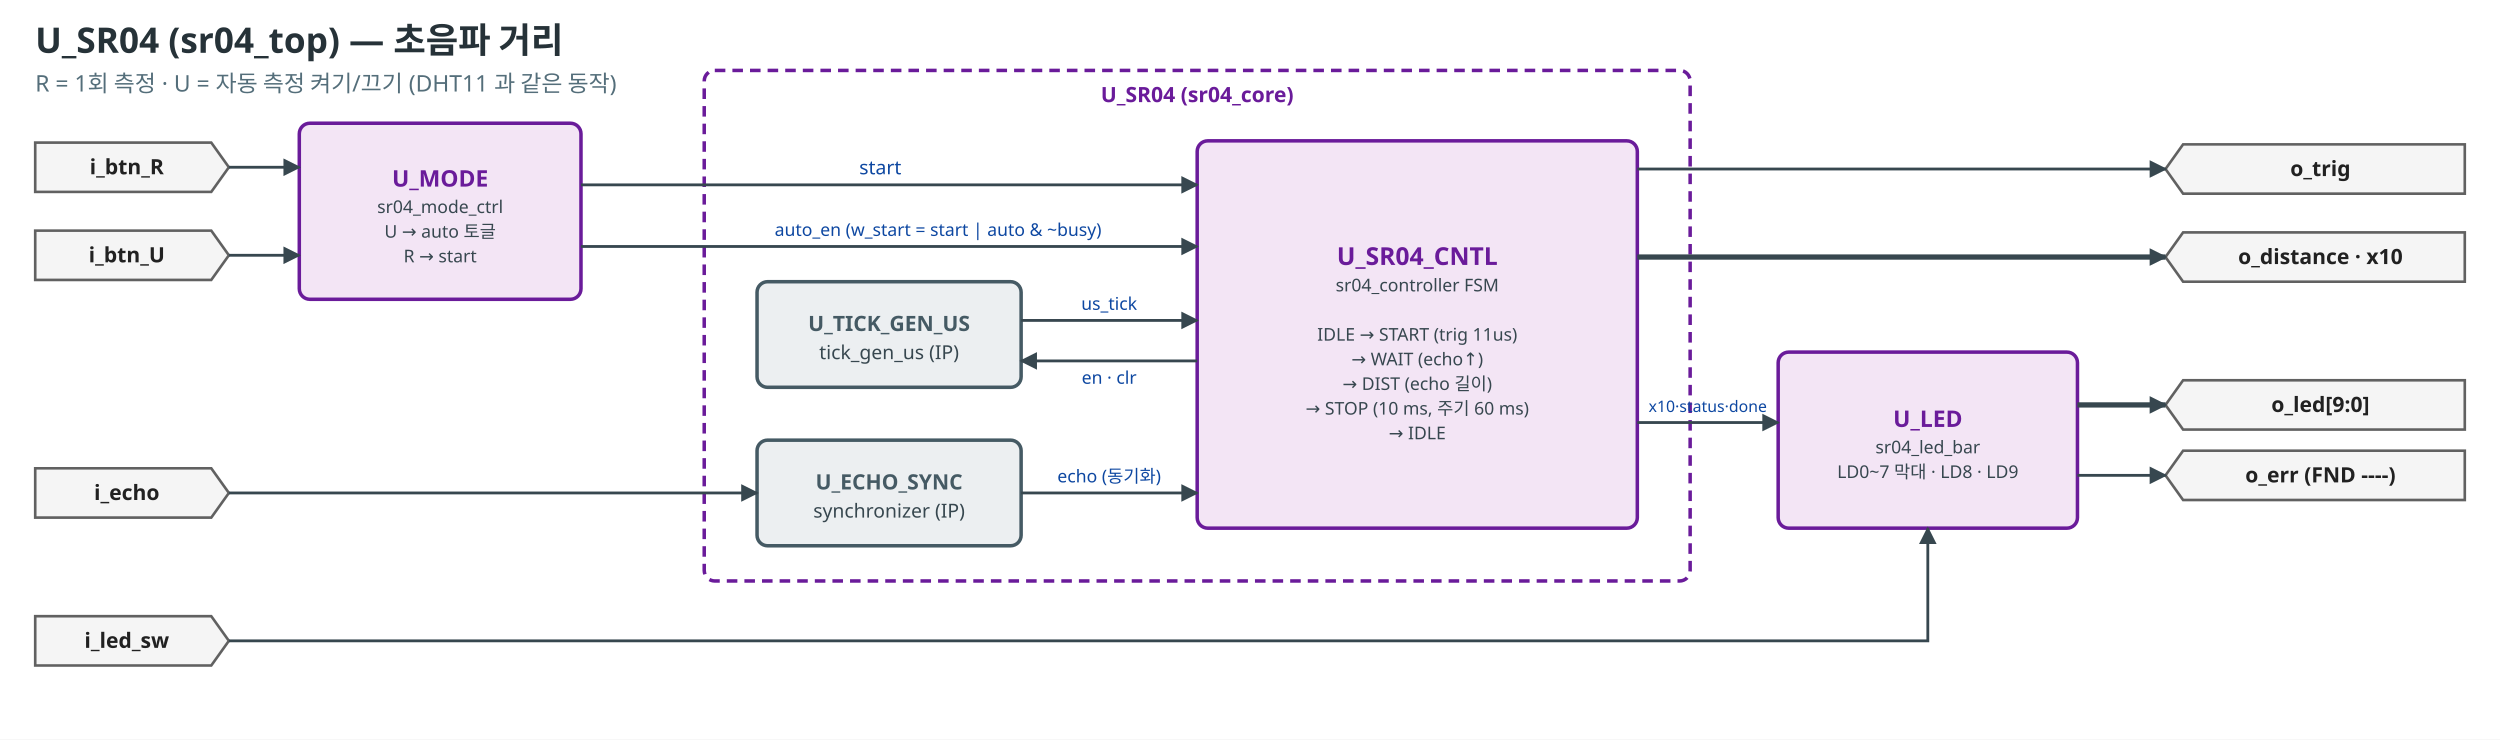
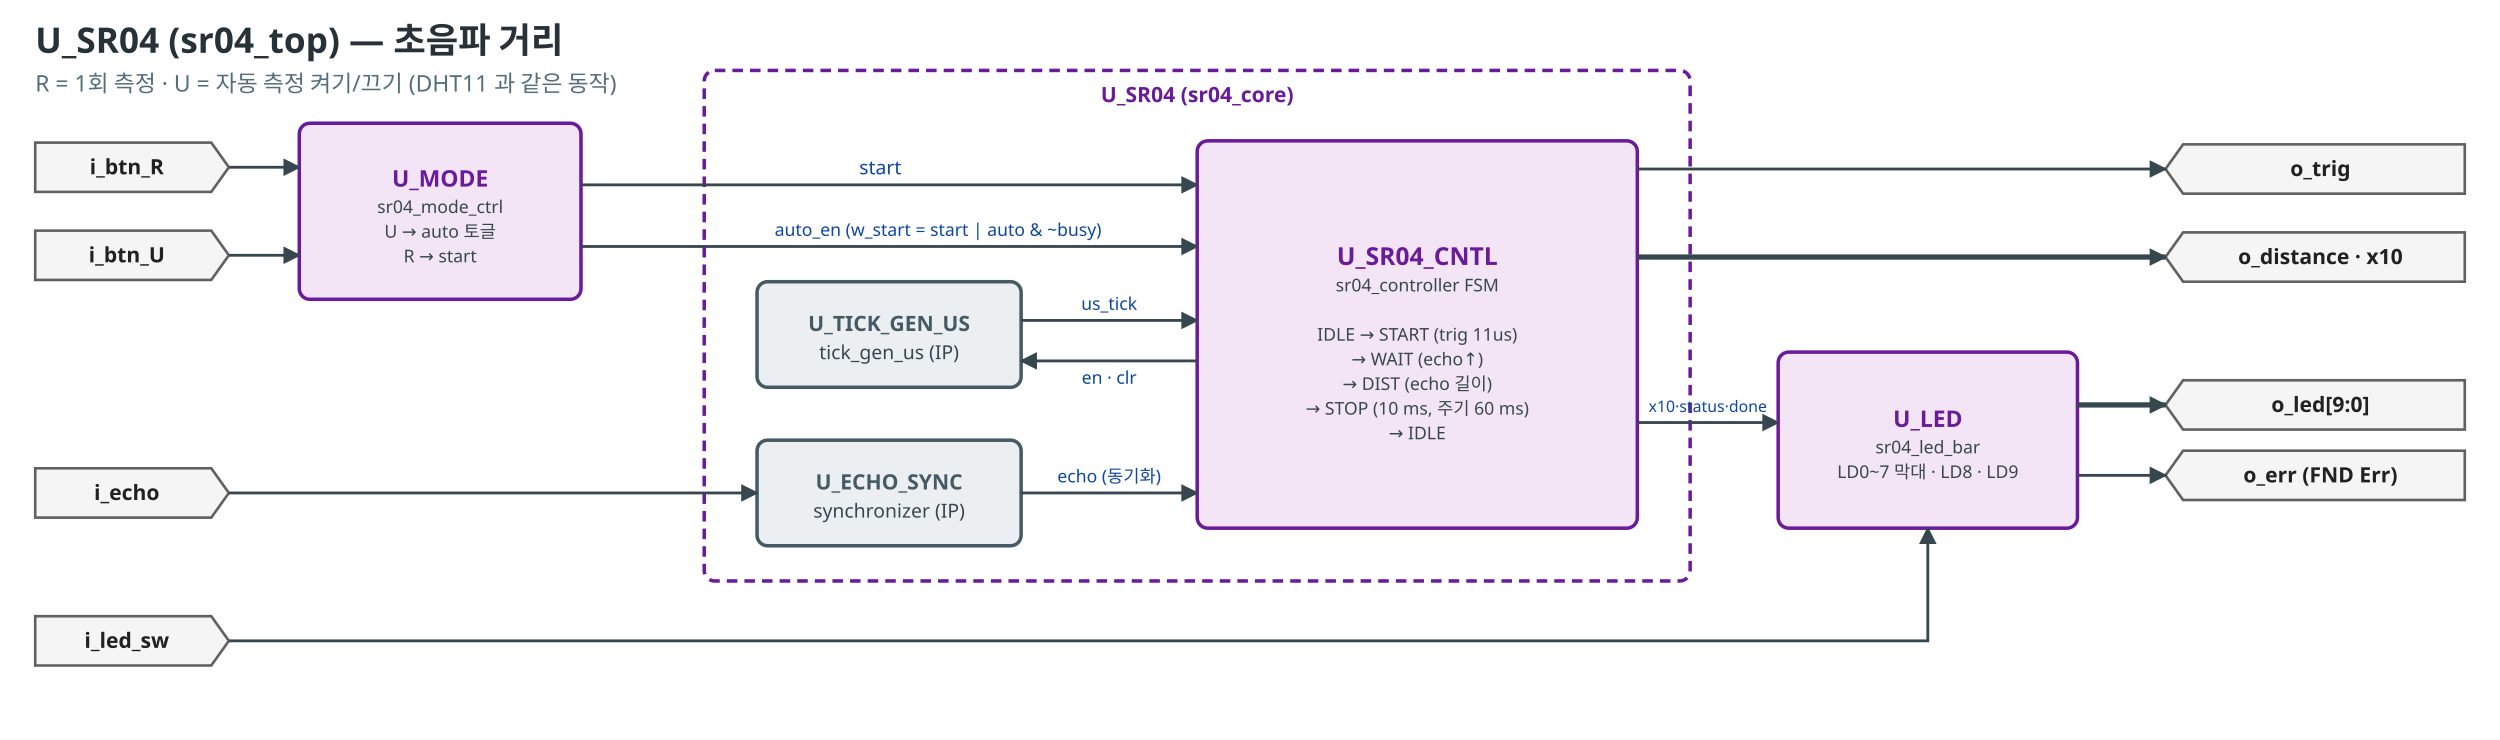
<svg xmlns="http://www.w3.org/2000/svg" width="1420" height="420" viewBox="0 0 1420 420" font-family="'Malgun Gothic','Apple SD Gothic Neo','Noto Sans KR',sans-serif">
  <defs>
    <marker id="a" viewBox="0 0 10 10" refX="9" refY="5" markerUnits="userSpaceOnUse" markerWidth="10" markerHeight="10" orient="auto-start-reverse">
      <path d="M0,0 L10,5 L0,10 z" fill="#37474f" />
    </marker>
  </defs>
  <rect x="0" y="0" width="1420" height="420" fill="#ffffff" />
  <text x="20" y="30" font-size="20" text-anchor="start" fill="#263238" font-weight="bold">U_SR04 (sr04_top) — 초음파 거리</text>
  <text x="20" y="52" font-size="13" text-anchor="start" fill="#546e7a" font-weight="normal">R = 1회 측정 · U = 자동 측정 켜기/끄기 (DHT11 과 같은 동작)</text>
  <g transform="translate(0,0)">
    <polygon points="20,81 120,81 130,95.0 120,109 20,109" fill="#f5f5f5" stroke="#616161" stroke-width="1.5" />
    <text x="72.0" y="99.0" font-size="12" text-anchor="middle" fill="#212121" font-weight="bold">i_btn_R</text>
    <polygon points="20,131 120,131 130,145.0 120,159 20,159" fill="#f5f5f5" stroke="#616161" stroke-width="1.5" />
    <text x="72.0" y="149.0" font-size="12" text-anchor="middle" fill="#212121" font-weight="bold">i_btn_U</text>
    <polygon points="20,266 120,266 130,280.0 120,294 20,294" fill="#f5f5f5" stroke="#616161" stroke-width="1.5" />
    <text x="72.0" y="284.0" font-size="12" text-anchor="middle" fill="#212121" font-weight="bold">i_echo</text>
    <polygon points="20,350 120,350 130,364.0 120,378 20,378" fill="#f5f5f5" stroke="#616161" stroke-width="1.5" />
    <text x="72.0" y="368.0" font-size="12" text-anchor="middle" fill="#212121" font-weight="bold">i_led_sw</text>
    <rect x="170" y="70" width="160" height="100" rx="6" fill="#f3e5f5" stroke="#6a1b9a" stroke-width="2" />
    <text x="250.0" y="106.0" font-size="13" text-anchor="middle" fill="#6a1b9a" font-weight="bold">U_MODE</text>
    <text x="250.0" y="121.0" font-size="10" text-anchor="middle" fill="#37474f" font-weight="normal">sr04_mode_ctrl</text>
    <text x="250.0" y="135.0" font-size="10" text-anchor="middle" fill="#37474f" font-weight="normal">U → auto 토글</text>
    <text x="250.0" y="149.0" font-size="10" text-anchor="middle" fill="#37474f" font-weight="normal">R → start</text>
    <polyline points="130,95 170,95" fill="none" stroke="#37474f" stroke-width="1.6" marker-end="url(#a)" />
    <polyline points="130,145 170,145" fill="none" stroke="#37474f" stroke-width="1.6" marker-end="url(#a)" />
    <rect x="400" y="40" width="560" height="290" rx="6" fill="none" stroke="#6a1b9a" stroke-width="2" stroke-dasharray="6,4" />
    <text x="680.0" y="58" font-size="12" text-anchor="middle" fill="#6a1b9a" font-weight="bold">U_SR04 (sr04_core)</text>
    <rect x="430" y="250" width="150" height="60" rx="6" fill="#eceff1" stroke="#455a64" stroke-width="2" />
    <text x="505.0" y="278.0" font-size="12" text-anchor="middle" fill="#455a64" font-weight="bold">U_ECHO_SYNC</text>
    <text x="505.0" y="294.0" font-size="11" text-anchor="middle" fill="#37474f" font-weight="normal">synchronizer (IP)</text>
    <rect x="430" y="160" width="150" height="60" rx="6" fill="#eceff1" stroke="#455a64" stroke-width="2" />
    <text x="505.0" y="188.0" font-size="12" text-anchor="middle" fill="#455a64" font-weight="bold">U_TICK_GEN_US</text>
    <text x="505.0" y="204.0" font-size="11" text-anchor="middle" fill="#37474f" font-weight="normal">tick_gen_us (IP)</text>
    <rect x="680" y="80" width="250" height="220" rx="6" fill="#f3e5f5" stroke="#6a1b9a" stroke-width="2" />
    <text x="805.0" y="150.5" font-size="14" text-anchor="middle" fill="#6a1b9a" font-weight="bold">U_SR04_CNTL</text>
    <text x="805.0" y="165.5" font-size="10" text-anchor="middle" fill="#37474f" font-weight="normal">sr04_controller FSM</text>
    <text x="805.0" y="179.5" font-size="10" text-anchor="middle" fill="#37474f" font-weight="normal" />
    <text x="805.0" y="193.5" font-size="10" text-anchor="middle" fill="#37474f" font-weight="normal">IDLE → START (trig 11us)</text>
    <text x="805.0" y="207.5" font-size="10" text-anchor="middle" fill="#37474f" font-weight="normal">→ WAIT (echo↑)</text>
    <text x="805.0" y="221.5" font-size="10" text-anchor="middle" fill="#37474f" font-weight="normal">→ DIST (echo 길이)</text>
    <text x="805.0" y="235.5" font-size="10" text-anchor="middle" fill="#37474f" font-weight="normal">→ STOP (10 ms, 주기 60 ms)</text>
    <text x="805.0" y="249.5" font-size="10" text-anchor="middle" fill="#37474f" font-weight="normal">→ IDLE</text>
    <polyline points="330,105 680,105" fill="none" stroke="#37474f" stroke-width="1.6" marker-end="url(#a)" />
    <text x="500" y="99" font-size="11" text-anchor="middle" fill="#0d47a1" font-weight="normal">start</text>
    <polyline points="330,140 680,140" fill="none" stroke="#37474f" stroke-width="1.6" marker-end="url(#a)" />
    <text x="440" y="134" font-size="10" text-anchor="start" fill="#0d47a1" font-weight="normal">auto_en  (w_start = start | auto &amp; ~busy)</text>
    <polyline points="130,280 430,280" fill="none" stroke="#37474f" stroke-width="1.6" marker-end="url(#a)" />
    <polyline points="580,280 680,280" fill="none" stroke="#37474f" stroke-width="1.6" marker-end="url(#a)" />
    <text x="630" y="274" font-size="10" text-anchor="middle" fill="#0d47a1" font-weight="normal">echo (동기화)</text>
    <polyline points="580,182 680,182" fill="none" stroke="#37474f" stroke-width="1.6" marker-end="url(#a)" />
    <text x="630" y="176" font-size="10" text-anchor="middle" fill="#0d47a1" font-weight="normal">us_tick</text>
    <polyline points="680,205 580,205" fill="none" stroke="#37474f" stroke-width="1.6" marker-end="url(#a)" />
    <text x="630" y="218" font-size="10" text-anchor="middle" fill="#0d47a1" font-weight="normal">en · clr</text>
    <polygon points="1240,82 1400,82 1400,110 1240,110 1230,96.0" fill="#f5f5f5" stroke="#616161" stroke-width="1.5" />
    <text x="1318.0" y="100.0" font-size="12" text-anchor="middle" fill="#212121" font-weight="bold">o_trig</text>
    <polyline points="930,96 1230,96" fill="none" stroke="#37474f" stroke-width="1.6" marker-end="url(#a)" />
    <polygon points="1240,132 1400,132 1400,160 1240,160 1230,146.0" fill="#f5f5f5" stroke="#616161" stroke-width="1.5" />
    <text x="1318.0" y="150.0" font-size="12" text-anchor="middle" fill="#212121" font-weight="bold">o_distance · x10</text>
    <polyline points="930,146 1230,146" fill="none" stroke="#37474f" stroke-width="3" marker-end="url(#a)" />
    <rect x="1010" y="200" width="170" height="100" rx="6" fill="#f3e5f5" stroke="#6a1b9a" stroke-width="2" />
    <text x="1095.0" y="242.5" font-size="13" text-anchor="middle" fill="#6a1b9a" font-weight="bold">U_LED</text>
    <text x="1095.0" y="257.5" font-size="10" text-anchor="middle" fill="#37474f" font-weight="normal">sr04_led_bar</text>
    <text x="1095.0" y="271.5" font-size="10" text-anchor="middle" fill="#37474f" font-weight="normal">LD0~7 막대 · LD8 · LD9</text>
    <polyline points="930,240 1010,240" fill="none" stroke="#37474f" stroke-width="1.6" marker-end="url(#a)" />
    <text x="970" y="234" font-size="9" text-anchor="middle" fill="#0d47a1" font-weight="normal">x10·status·done</text>
    <polyline points="130,364 1095,364 1095,300" fill="none" stroke="#37474f" stroke-width="1.6" marker-end="url(#a)" />
    <polygon points="1240,216 1400,216 1400,244 1240,244 1230,230.0" fill="#f5f5f5" stroke="#616161" stroke-width="1.5" />
    <text x="1318.0" y="234.0" font-size="12" text-anchor="middle" fill="#212121" font-weight="bold">o_led[9:0]</text>
    <polygon points="1240,256 1400,256 1400,284 1240,284 1230,270.0" fill="#f5f5f5" stroke="#616161" stroke-width="1.5" />
-     <text x="1318.0" y="274.0" font-size="12" text-anchor="middle" fill="#212121" font-weight="bold">o_err (FND ----)</text>
+     <text x="1318.0" y="274.0" font-size="12" text-anchor="middle" fill="#212121" font-weight="bold">o_err (FND Err)</text>
    <polyline points="1180,230 1230,230" fill="none" stroke="#37474f" stroke-width="3" marker-end="url(#a)" />
    <polyline points="1180,270 1230,270" fill="none" stroke="#37474f" stroke-width="1.6" marker-end="url(#a)" />
  </g>
</svg>
